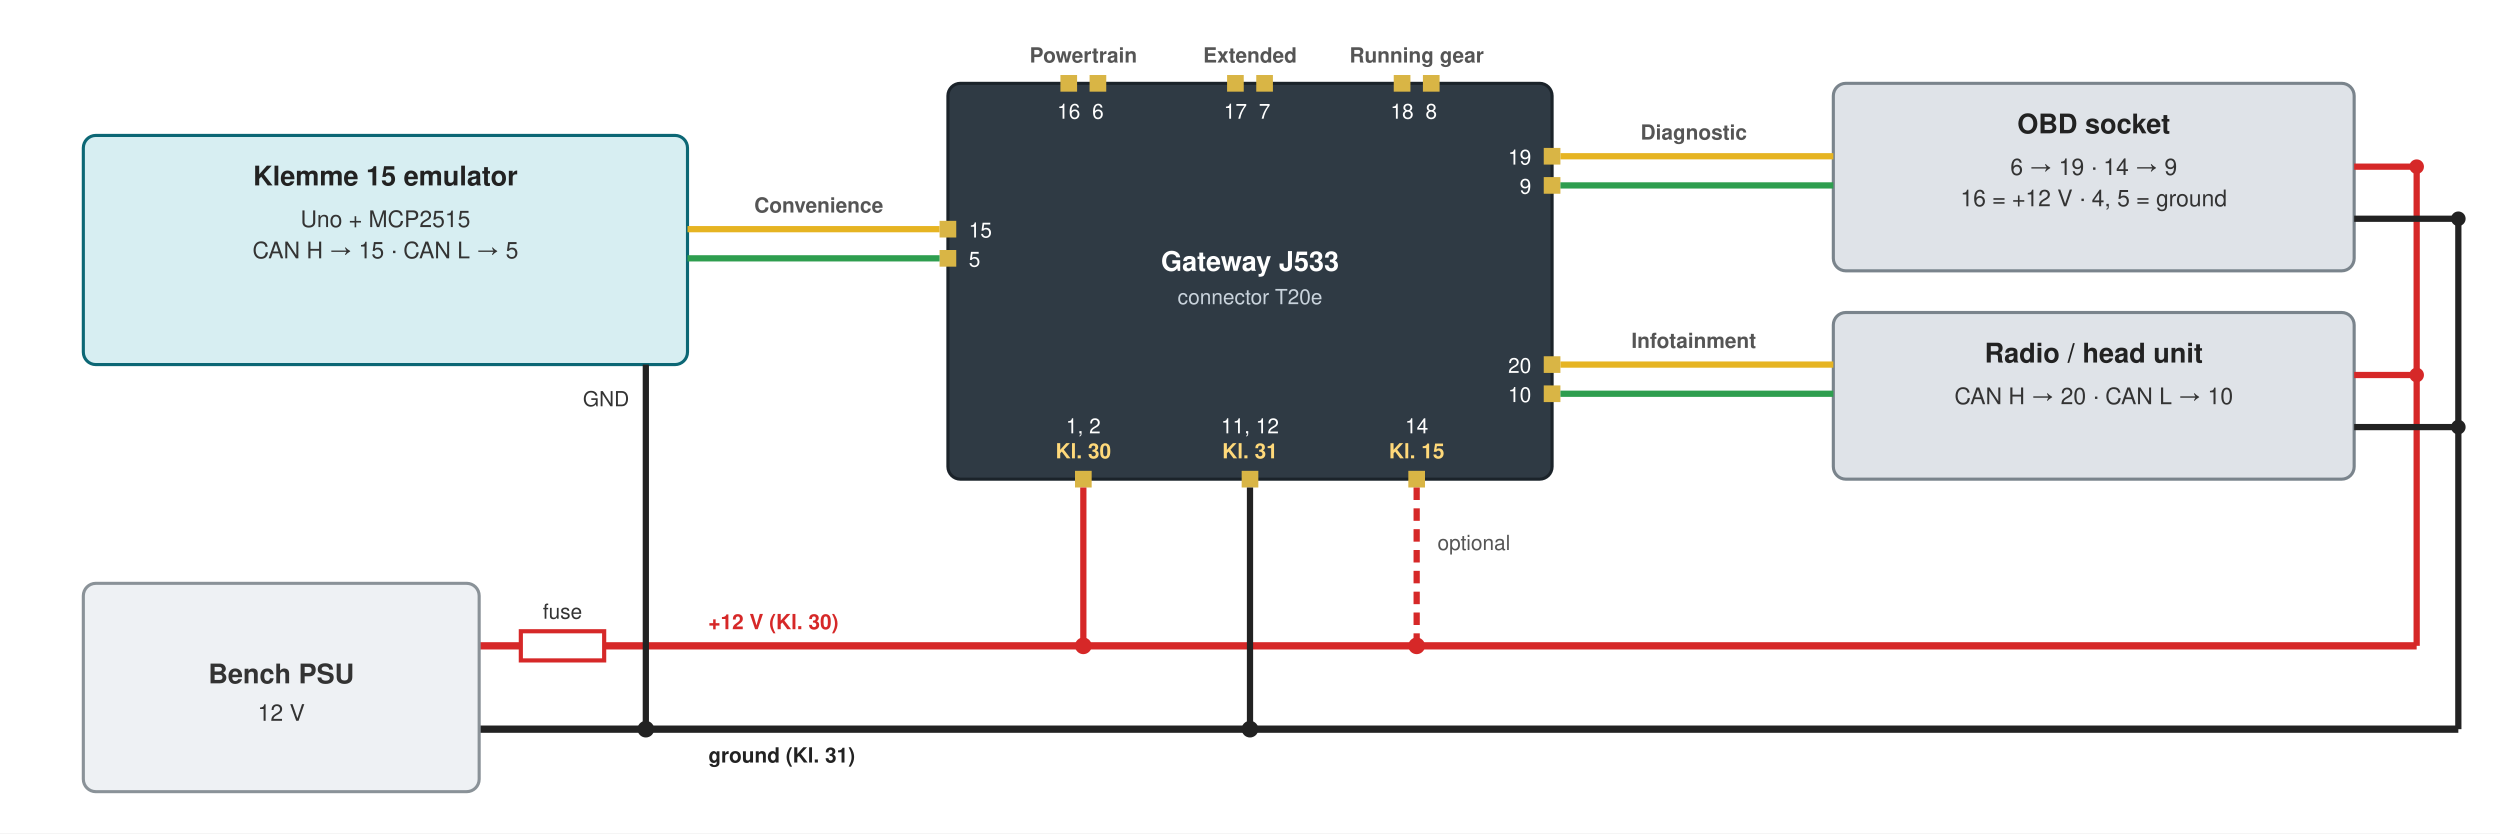
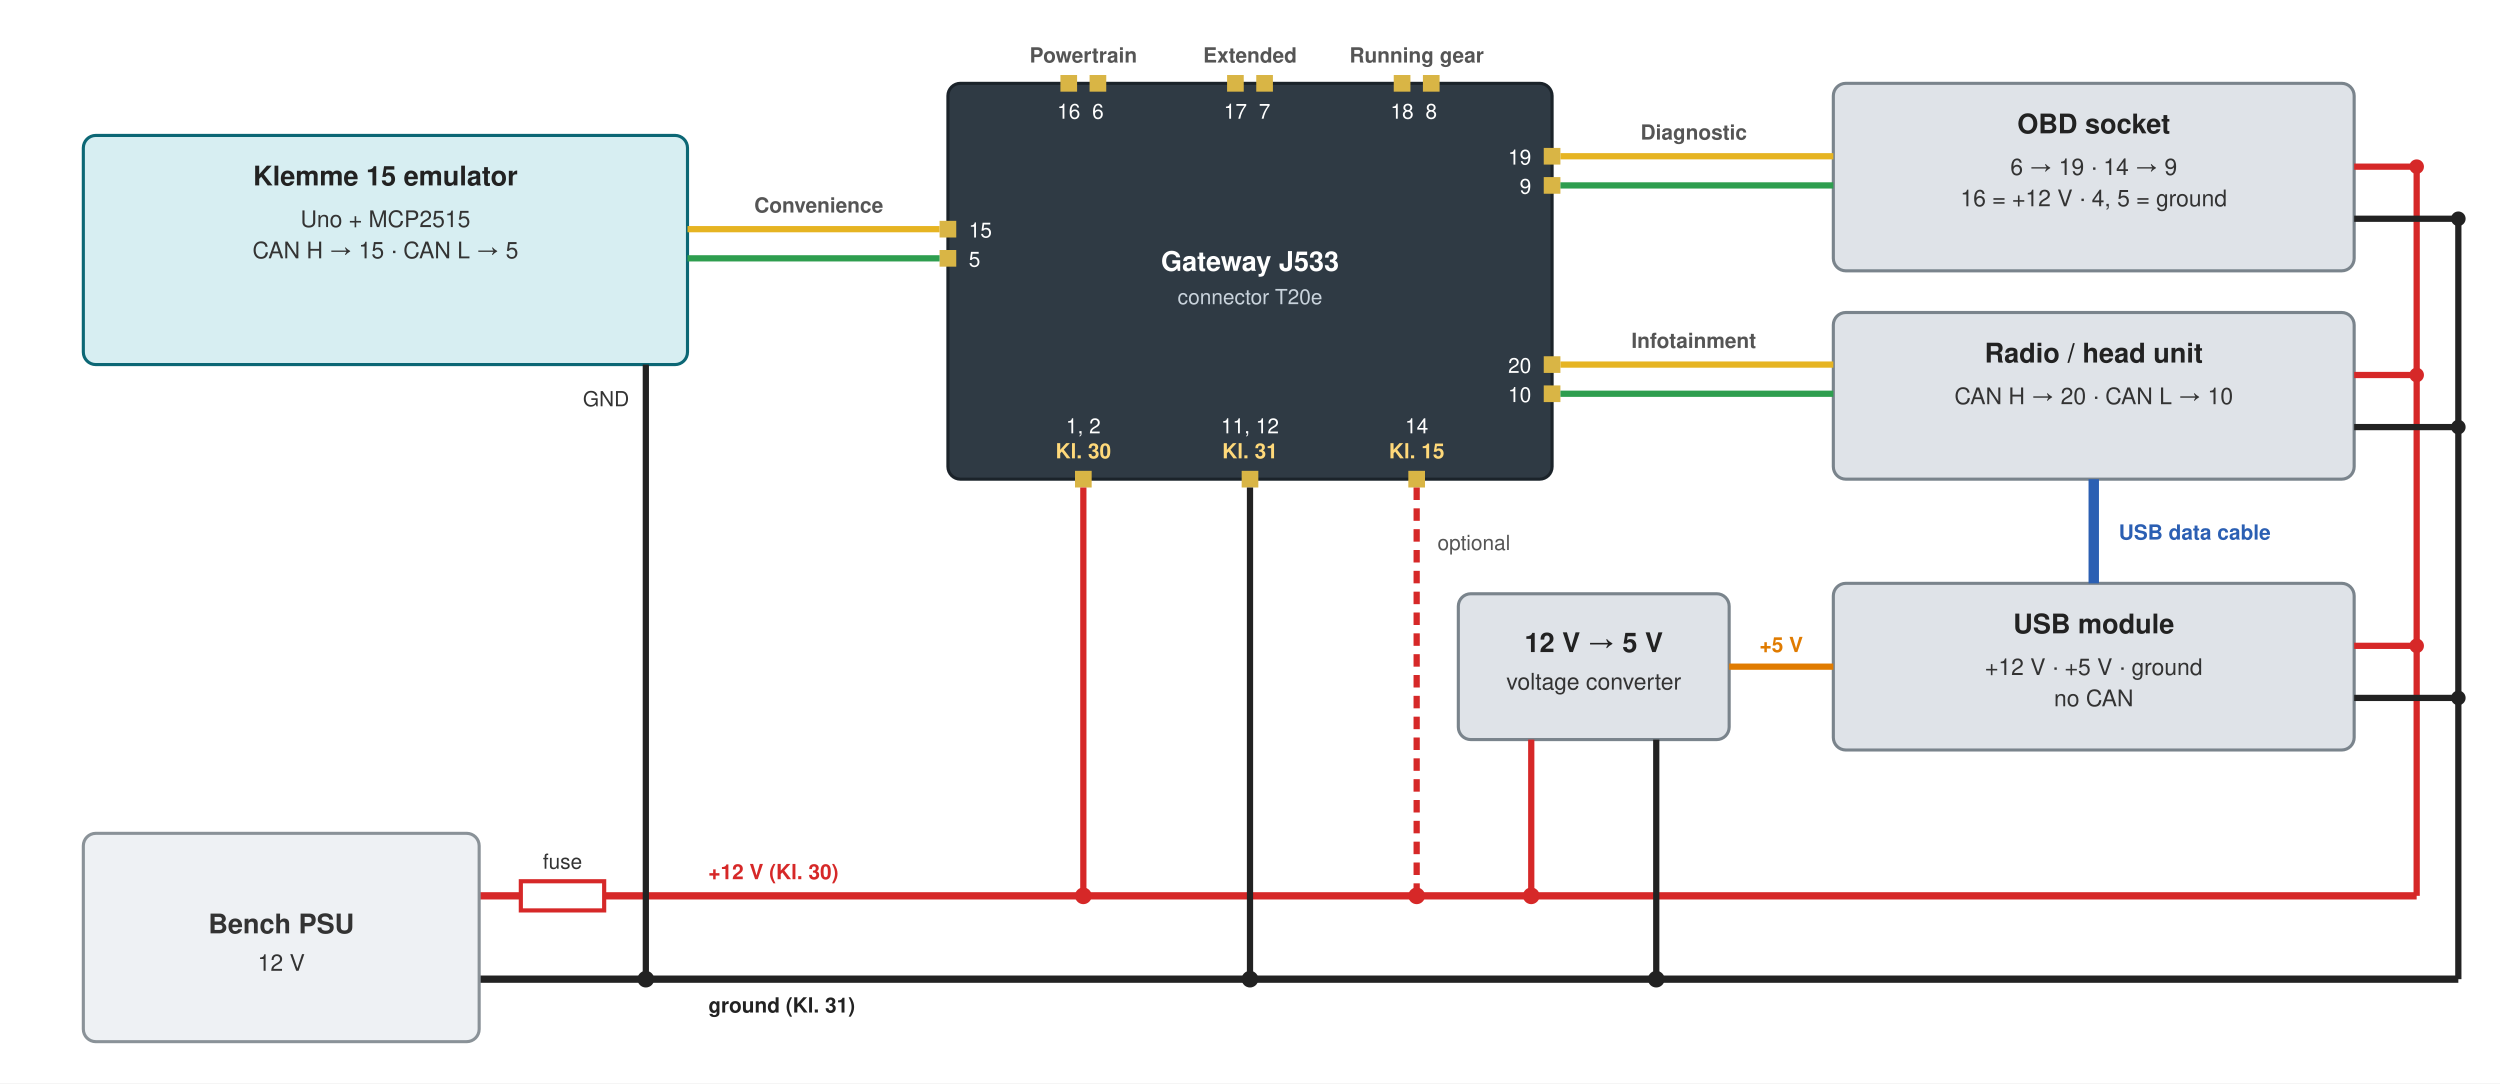
- <svg xmlns="http://www.w3.org/2000/svg" viewBox="0 140 1200 400" width="1200" height="400" font-family="Helvetica, Arial, sans-serif">
-   <rect x="0" y="140" width="1200" height="400" fill="#ffffff" />
+ <svg xmlns="http://www.w3.org/2000/svg" viewBox="0 140 1200 520" width="1200" height="520" font-family="Helvetica, Arial, sans-serif">
+   <rect x="0" y="140" width="1200" height="520" fill="#ffffff" />
  <rect x="455" y="180" width="290" height="190" rx="6" fill="#2f3a44" stroke="#1b232a" stroke-width="1.5" />
  <text x="600" y="270" font-size="13" font-weight="bold" fill="#fff" text-anchor="middle">Gateway J533</text>
  <text x="600" y="286" font-size="10" fill="#c9d3dc" text-anchor="middle">connector T20e</text>
  <rect x="451" y="246" width="8" height="8" fill="#d9b545" />
  <rect x="451" y="260" width="8" height="8" fill="#d9b545" />
  <text x="465" y="254" font-size="10" fill="#fff" text-anchor="start">15</text>
  <text x="465" y="268" font-size="10" fill="#fff" text-anchor="start">5</text>
  <text x="393" y="242" font-size="10" font-weight="bold" fill="#555" text-anchor="middle">Convenience</text>
  <rect x="741" y="211" width="8" height="8" fill="#d9b545" />
  <rect x="741" y="225" width="8" height="8" fill="#d9b545" />
  <text x="735" y="219" font-size="10" fill="#fff" text-anchor="end">19</text>
  <text x="735" y="233" font-size="10" fill="#fff" text-anchor="end">9</text>
  <text x="813" y="207" font-size="10" font-weight="bold" fill="#555" text-anchor="middle">Diagnostic</text>
  <rect x="741" y="311" width="8" height="8" fill="#d9b545" />
  <rect x="741" y="325" width="8" height="8" fill="#d9b545" />
  <text x="735" y="319" font-size="10" fill="#fff" text-anchor="end">20</text>
  <text x="735" y="333" font-size="10" fill="#fff" text-anchor="end">10</text>
  <text x="813" y="307" font-size="10" font-weight="bold" fill="#555" text-anchor="middle">Infotainment</text>
  <rect x="509" y="176" width="8" height="8" fill="#d9b545" />
  <rect x="523" y="176" width="8" height="8" fill="#d9b545" />
  <text x="513" y="197" font-size="10" fill="#fff" text-anchor="middle">16</text>
  <text x="527" y="197" font-size="10" fill="#fff" text-anchor="middle">6</text>
  <text x="520" y="170" font-size="10" font-weight="bold" fill="#555" text-anchor="middle">Powertrain</text>
  <rect x="589" y="176" width="8" height="8" fill="#d9b545" />
  <rect x="603" y="176" width="8" height="8" fill="#d9b545" />
  <text x="593" y="197" font-size="10" fill="#fff" text-anchor="middle">17</text>
  <text x="607" y="197" font-size="10" fill="#fff" text-anchor="middle">7</text>
  <text x="600" y="170" font-size="10" font-weight="bold" fill="#555" text-anchor="middle">Extended</text>
  <rect x="669" y="176" width="8" height="8" fill="#d9b545" />
  <rect x="683" y="176" width="8" height="8" fill="#d9b545" />
  <text x="673" y="197" font-size="10" fill="#fff" text-anchor="middle">18</text>
  <text x="687" y="197" font-size="10" fill="#fff" text-anchor="middle">8</text>
  <text x="680" y="170" font-size="10" font-weight="bold" fill="#555" text-anchor="middle">Running gear</text>
  <rect x="516" y="366" width="8" height="8" fill="#d9b545" />
  <text x="520" y="348" font-size="10" fill="#fff" text-anchor="middle">1, 2</text>
  <text x="520" y="360" font-size="10" font-weight="bold" fill="#ffd97a" text-anchor="middle">Kl. 30</text>
  <rect x="596" y="366" width="8" height="8" fill="#d9b545" />
  <text x="600" y="348" font-size="10" fill="#fff" text-anchor="middle">11, 12</text>
  <text x="600" y="360" font-size="10" font-weight="bold" fill="#ffd97a" text-anchor="middle">Kl. 31</text>
  <rect x="676" y="366" width="8" height="8" fill="#d9b545" />
  <text x="680" y="348" font-size="10" fill="#fff" text-anchor="middle">14</text>
  <text x="680" y="360" font-size="10" font-weight="bold" fill="#ffd97a" text-anchor="middle">Kl. 15</text>
  <rect x="40" y="205" width="290" height="110" rx="6" fill="#d7eef2" stroke="#0c6775" stroke-width="1.5" />
  <text x="185.0" y="229" font-size="13" font-weight="bold" fill="#222" text-anchor="middle">Klemme 15 emulator</text>
  <text x="185.0" y="249" font-size="11" fill="#333" text-anchor="middle">Uno + MCP2515</text>
  <text x="185.0" y="264" font-size="11" fill="#333" text-anchor="middle">CAN H → 15 · CAN L → 5</text>
  <path d="M330,250 H451" stroke="#e6b422" stroke-width="3" fill="none" />
  <path d="M330,264 H451" stroke="#2e9e4f" stroke-width="3" fill="none" />
  <rect x="880" y="180" width="250" height="90" rx="6" fill="#dfe3e8" stroke="#7a848c" stroke-width="1.5" />
  <text x="1005.0" y="204" font-size="13" font-weight="bold" fill="#222" text-anchor="middle">OBD socket</text>
  <text x="1005.0" y="224" font-size="11" fill="#333" text-anchor="middle">6 → 19 · 14 → 9</text>
  <text x="1005.0" y="239" font-size="11" fill="#333" text-anchor="middle">16 = +12 V · 4, 5 = ground</text>
  <path d="M749,215 H880" stroke="#e6b422" stroke-width="3" fill="none" />
  <path d="M749,229 H880" stroke="#2e9e4f" stroke-width="3" fill="none" />
  <rect x="880" y="290" width="250" height="80" rx="6" fill="#dfe3e8" stroke="#7a848c" stroke-width="1.5" />
  <text x="1005.0" y="314" font-size="13" font-weight="bold" fill="#222" text-anchor="middle">Radio / head unit</text>
  <text x="1005.0" y="334" font-size="11" fill="#333" text-anchor="middle">CAN H → 20 · CAN L → 10</text>
  <path d="M749,315 H880" stroke="#e6b422" stroke-width="3" fill="none" />
  <path d="M749,329 H880" stroke="#2e9e4f" stroke-width="3" fill="none" />
-   <path d="M230,450 H250 M290,450 H1160" stroke="#d62828" stroke-width="3.5" fill="none" />
-   <rect x="250" y="443" width="40" height="14" fill="#fff" stroke="#d62828" stroke-width="2" />
-   <text x="270" y="437" font-size="10" fill="#333" text-anchor="middle">fuse</text>
-   <path d="M230,490 H1180" stroke="#222" stroke-width="3.5" fill="none" />
-   <text x="340" y="442" font-size="10" fill="#d62828" font-weight="bold">+12 V (Kl. 30)</text>
-   <text x="340" y="506" font-size="10" fill="#222" font-weight="bold">ground (Kl. 31)</text>
-   <rect x="40" y="420" width="190" height="100" rx="6" fill="#eef1f4" stroke="#8a9298" stroke-width="1.5" />
-   <text x="135" y="468" font-size="13" font-weight="bold" fill="#333" text-anchor="middle">Bench PSU</text>
-   <text x="135" y="486" font-size="11" fill="#333" text-anchor="middle">12 V</text>
-   <path d="M520,374 V450" stroke="#d62828" stroke-width="3" fill="none" />
-   <circle cx="520" cy="450" r="4" fill="#d62828" />
-   <path d="M600,374 V490" stroke="#222" stroke-width="3" fill="none" />
-   <circle cx="600" cy="490" r="4" fill="#222" />
-   <path d="M680,374 V450" stroke="#d62828" stroke-width="3" fill="none" stroke-dasharray="6,4" />
-   <circle cx="680" cy="450" r="4" fill="#d62828" />
+   <path d="M230,570 H250 M290,570 H1160" stroke="#d62828" stroke-width="3.5" fill="none" />
+   <rect x="250" y="563" width="40" height="14" fill="#fff" stroke="#d62828" stroke-width="2" />
+   <text x="270" y="557" font-size="10" fill="#333" text-anchor="middle">fuse</text>
+   <path d="M230,610 H1180" stroke="#222" stroke-width="3.5" fill="none" />
+   <text x="340" y="562" font-size="10" fill="#d62828" font-weight="bold">+12 V (Kl. 30)</text>
+   <text x="340" y="626" font-size="10" fill="#222" font-weight="bold">ground (Kl. 31)</text>
+   <rect x="40" y="540" width="190" height="100" rx="6" fill="#eef1f4" stroke="#8a9298" stroke-width="1.5" />
+   <text x="135" y="588" font-size="13" font-weight="bold" fill="#333" text-anchor="middle">Bench PSU</text>
+   <text x="135" y="606" font-size="11" fill="#333" text-anchor="middle">12 V</text>
+   <path d="M520,374 V570" stroke="#d62828" stroke-width="3" fill="none" />
+   <circle cx="520" cy="570" r="4" fill="#d62828" />
+   <path d="M600,374 V610" stroke="#222" stroke-width="3" fill="none" />
+   <circle cx="600" cy="610" r="4" fill="#222" />
+   <path d="M680,374 V570" stroke="#d62828" stroke-width="3" fill="none" stroke-dasharray="6,4" />
+   <circle cx="680" cy="570" r="4" fill="#d62828" />
  <text x="690" y="404" font-size="10" fill="#555">optional</text>
-   <path d="M310,315 V490" stroke="#222" stroke-width="3" fill="none" />
-   <circle cx="310" cy="490" r="4" fill="#222" />
+   <path d="M310,315 V610" stroke="#222" stroke-width="3" fill="none" />
+   <circle cx="310" cy="610" r="4" fill="#222" />
  <text x="302" y="335" font-size="10" fill="#333" text-anchor="end">GND</text>
-   <path d="M1160,450 V220" stroke="#d62828" stroke-width="3" fill="none" />
-   <path d="M1180,490 V245" stroke="#222" stroke-width="3" fill="none" />
+   <path d="M1160,570 V220" stroke="#d62828" stroke-width="3" fill="none" />
+   <path d="M1180,610 V245" stroke="#222" stroke-width="3" fill="none" />
  <path d="M1130,220 H1160" stroke="#d62828" stroke-width="3" />
  <circle cx="1160" cy="220" r="3.5" fill="#d62828" />
  <path d="M1130,245 H1180" stroke="#222" stroke-width="3" />
  <circle cx="1180" cy="245" r="3.5" fill="#222" />
  <path d="M1130,320 H1160" stroke="#d62828" stroke-width="3" />
  <circle cx="1160" cy="320" r="3.5" fill="#d62828" />
  <path d="M1130,345 H1180" stroke="#222" stroke-width="3" />
  <circle cx="1180" cy="345" r="3.5" fill="#222" />
+   <rect x="880" y="420" width="250" height="80" rx="6" fill="#dfe3e8" stroke="#7a848c" stroke-width="1.5" />
+   <text x="1005.0" y="444" font-size="13" font-weight="bold" fill="#222" text-anchor="middle">USB module</text>
+   <text x="1005.0" y="464" font-size="11" fill="#333" text-anchor="middle">+12 V · +5 V · ground</text>
+   <text x="1005.0" y="479" font-size="11" fill="#333" text-anchor="middle">no CAN</text>
+   <path d="M1005,370 V420" stroke="#2b5fb3" stroke-width="5" fill="none" />
+   <text x="1017" y="399" font-size="10" font-weight="bold" fill="#2b5fb3">USB data cable</text>
+   <path d="M1130,450 H1160" stroke="#d62828" stroke-width="3" />
+   <circle cx="1160" cy="450" r="3.5" fill="#d62828" />
+   <path d="M1130,475 H1180" stroke="#222" stroke-width="3" />
+   <circle cx="1180" cy="475" r="3.5" fill="#222" />
+   <rect x="700" y="425" width="130" height="70" rx="6" fill="#dfe3e8" stroke="#7a848c" stroke-width="1.5" />
+   <text x="765.0" y="453" font-size="13" font-weight="bold" fill="#222" text-anchor="middle">12 V → 5 V</text>
+   <text x="765.0" y="471" font-size="11" fill="#333" text-anchor="middle">voltage converter</text>
+   <path d="M830,460 H880" stroke="#e07b00" stroke-width="3" fill="none" />
+   <text x="855" y="453" font-size="10" font-weight="bold" fill="#e07b00" text-anchor="middle">+5 V</text>
+   <path d="M735,495 V570" stroke="#d62828" stroke-width="3" fill="none" />
+   <circle cx="735" cy="570" r="4" fill="#d62828" />
+   <path d="M795,495 V610" stroke="#222" stroke-width="3" fill="none" />
+   <circle cx="795" cy="610" r="4" fill="#222" />
</svg>
